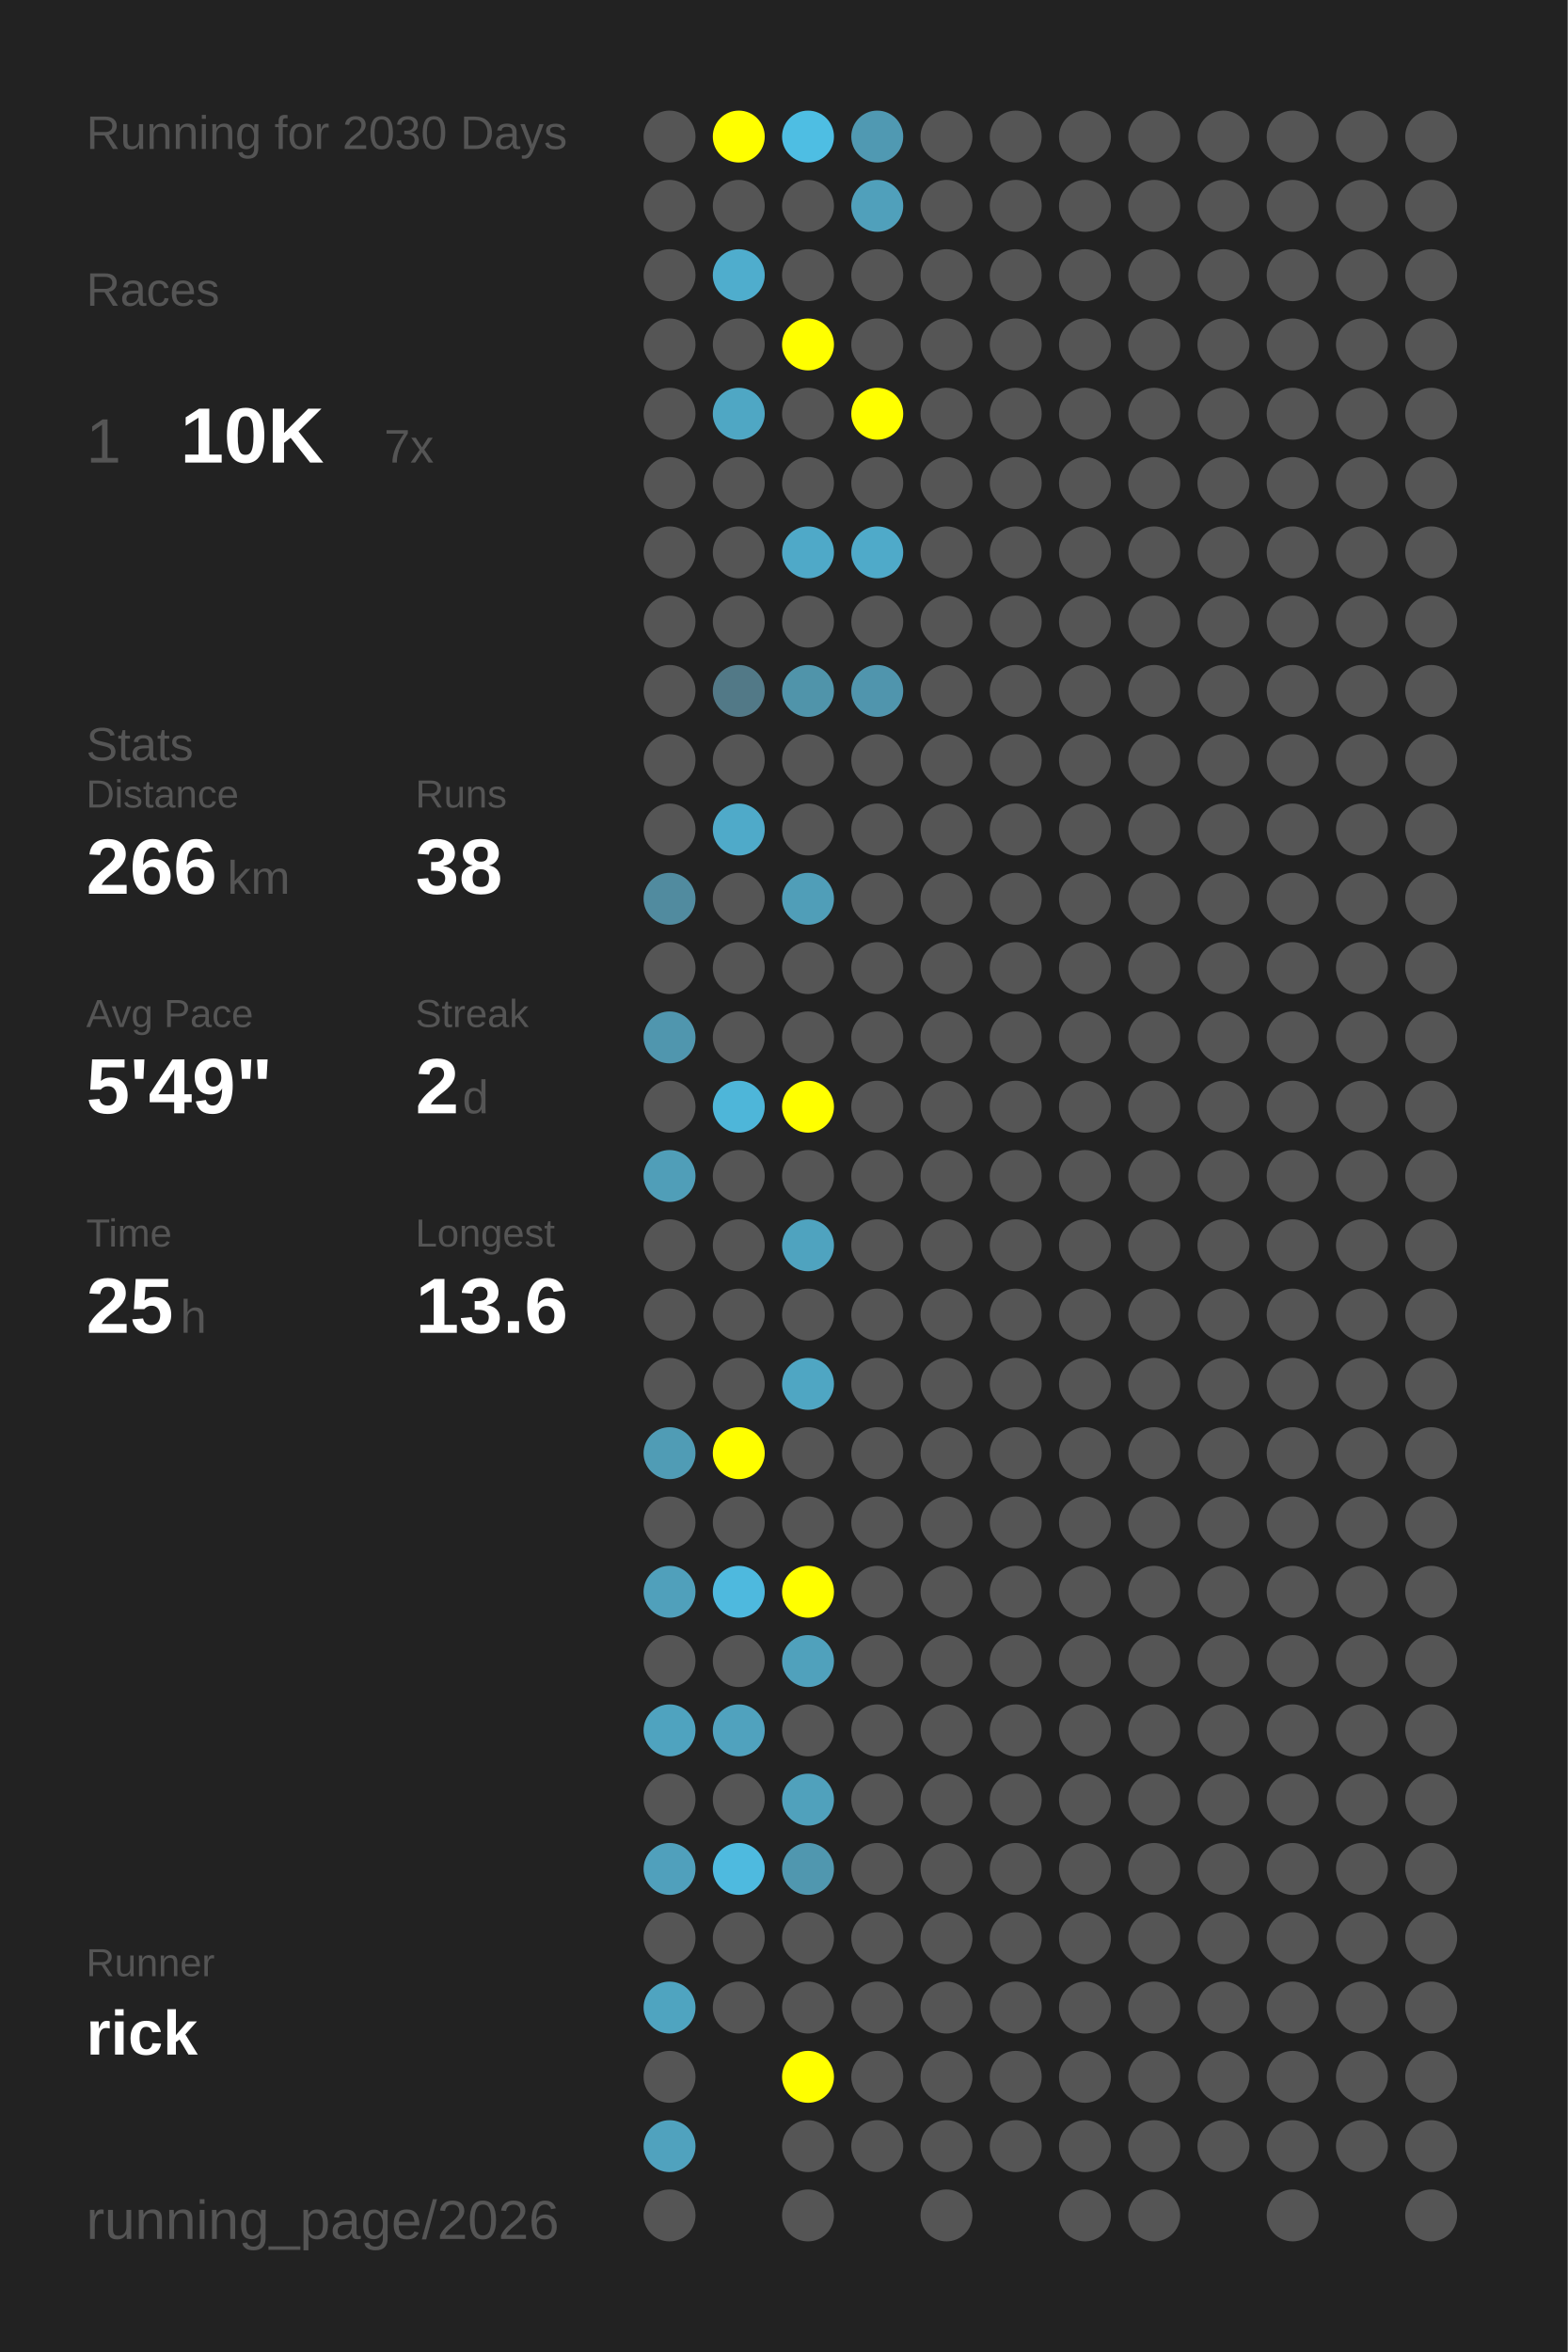
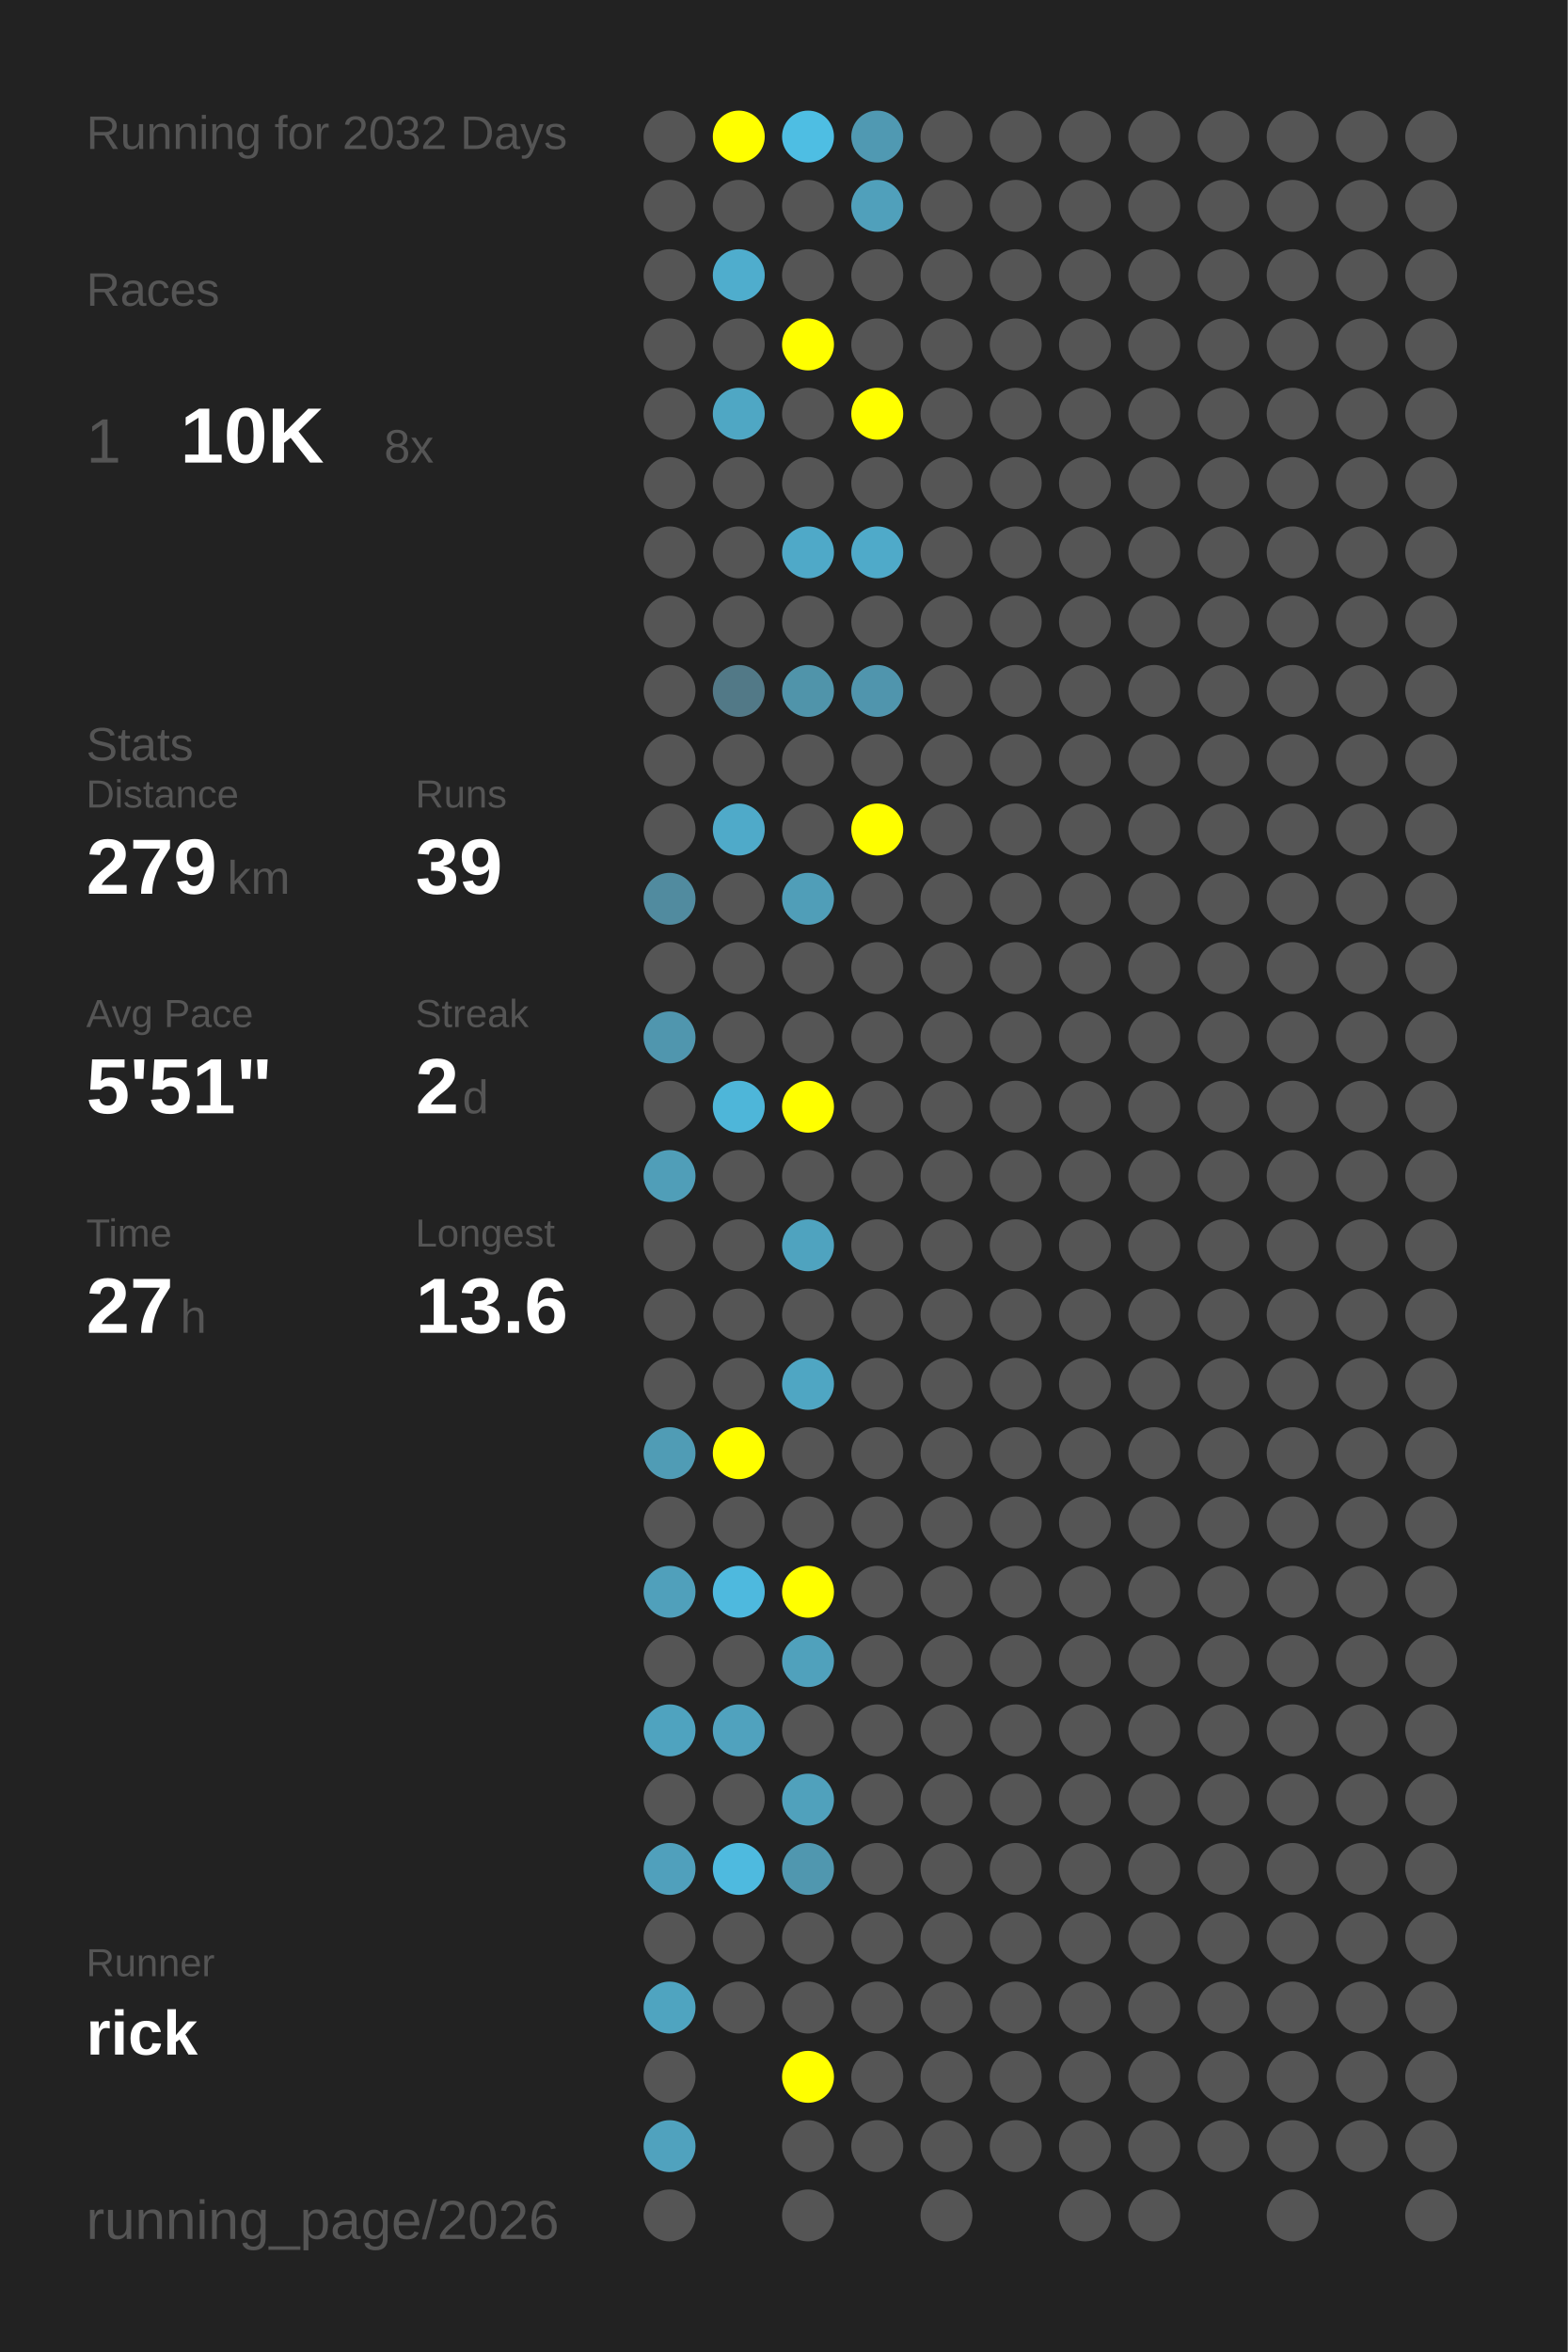
<svg xmlns="http://www.w3.org/2000/svg" baseProfile="full" height="300mm" version="1.1" viewBox="0,0,200,300" width="200mm">
  <defs />
  <rect fill="#222222" height="300" width="200" x="0" y="0" />
-   <text fill="#555555" style="font-size:6px; font-family:Arial;" x="11" y="19">Running for 2030 Days</text>
+   <text fill="#555555" style="font-size:6px; font-family:Arial;" x="11" y="19">Running for 2032 Days</text>
  <text fill="#555555" style="font-size:6px; font-family:Arial;" x="11" y="39">Races</text>
  <text fill="#555555" style="font-size:8px; font-family:Arial;" x="11" y="59">1</text>
  <text fill="#FFFFFF" style="font-size:10px; font-family:Arial; font-weight:bold;" x="23" y="59">10K</text>
-   <text fill="#555555" style="font-size:6px; font-family:Arial;" x="49" y="59">7x</text>
+   <text fill="#555555" style="font-size:6px; font-family:Arial;" x="49" y="59">8x</text>
  <text fill="#555555" style="font-size:6px; font-family:Arial;" x="11" y="97">Stats</text>
  <text fill="#555555" style="font-size:5px; font-family:Arial;" x="11" y="103">Distance</text>
-   <text fill="#FFFFFF" style="font-size:10px; font-family:Arial; font-weight:bold;" x="11" y="114">266</text>
+   <text fill="#FFFFFF" style="font-size:10px; font-family:Arial; font-weight:bold;" x="11" y="114">279</text>
  <text fill="#555555" style="font-size:6px; font-family:Arial;" x="29" y="114">km</text>
  <text fill="#555555" style="font-size:5px; font-family:Arial;" x="53" y="103">Runs</text>
-   <text fill="#FFFFFF" style="font-size:10px; font-family:Arial; font-weight:bold;" x="53" y="114">38</text>
+   <text fill="#FFFFFF" style="font-size:10px; font-family:Arial; font-weight:bold;" x="53" y="114">39</text>
  <text fill="#555555" style="font-size:5px; font-family:Arial;" x="11" y="131">Avg Pace</text>
-   <text fill="#FFFFFF" style="font-size:10px; font-family:Arial; font-weight:bold;" x="11" y="142">5'49"</text>
+   <text fill="#FFFFFF" style="font-size:10px; font-family:Arial; font-weight:bold;" x="11" y="142">5'51"</text>
  <text fill="#555555" style="font-size:5px; font-family:Arial;" x="53" y="131">Streak</text>
  <text fill="#FFFFFF" style="font-size:10px; font-family:Arial; font-weight:bold;" x="53" y="142">2</text>
  <text fill="#555555" style="font-size:6px; font-family:Arial;" x="59" y="142">d</text>
  <text fill="#555555" style="font-size:5px; font-family:Arial;" x="11" y="159">Time</text>
-   <text fill="#FFFFFF" style="font-size:10px; font-family:Arial; font-weight:bold;" x="11" y="170">25</text>
+   <text fill="#FFFFFF" style="font-size:10px; font-family:Arial; font-weight:bold;" x="11" y="170">27</text>
  <text fill="#555555" style="font-size:6px; font-family:Arial;" x="23" y="170">h</text>
  <text fill="#555555" style="font-size:5px; font-family:Arial;" x="53" y="159">Longest</text>
  <text fill="#FFFFFF" style="font-size:10px; font-family:Arial; font-weight:bold;" x="53" y="170">13.6</text>
  <text fill="#555555" style="font-size:5px; font-family:Arial;" x="11" y="252.065">Runner</text>
  <text fill="#FFFFFF" style="font-size:8px; font-family:Arial; font-weight:bold;" x="11" y="262.065">rick</text>
  <text fill="#555555" style="font-size:7px; font-family:Arial;" x="11" y="285.581">running_page/2026</text>
  <circle cx="85.417" cy="17.419" fill="#555555" r="3.312" />
  <circle cx="85.417" cy="26.258" fill="#555555" r="3.312" />
  <circle cx="85.417" cy="35.097" fill="#555555" r="3.312" />
  <circle cx="85.417" cy="43.935" fill="#555555" r="3.312" />
  <circle cx="85.417" cy="52.774" fill="#555555" r="3.312" />
  <circle cx="85.417" cy="61.613" fill="#555555" r="3.312" />
  <circle cx="85.417" cy="70.452" fill="#555555" r="3.312" />
  <circle cx="85.417" cy="79.29" fill="#555555" r="3.312" />
  <circle cx="85.417" cy="88.129" fill="#555555" r="3.312" />
  <circle cx="85.417" cy="96.968" fill="#555555" r="3.312" />
  <circle cx="85.417" cy="105.806" fill="#555555" r="3.312" />
  <circle cx="85.417" cy="114.645" fill="#518b9f" r="3.312" />
  <circle cx="85.417" cy="123.484" fill="#555555" r="3.312" />
  <circle cx="85.417" cy="132.323" fill="#5096ae" r="3.312" />
  <circle cx="85.417" cy="141.161" fill="#555555" r="3.312" />
  <circle cx="85.417" cy="150" fill="#509eb8" r="3.312" />
  <circle cx="85.417" cy="158.839" fill="#555555" r="3.312" />
  <circle cx="85.417" cy="167.677" fill="#555555" r="3.312" />
  <circle cx="85.417" cy="176.516" fill="#555555" r="3.312" />
  <circle cx="85.417" cy="185.355" fill="#509cb5" r="3.312" />
  <circle cx="85.417" cy="194.194" fill="#555555" r="3.312" />
  <circle cx="85.417" cy="203.032" fill="#50a0bb" r="3.312" />
  <circle cx="85.417" cy="211.871" fill="#555555" r="3.312" />
  <circle cx="85.417" cy="220.71" fill="#4fa3bf" r="3.312" />
  <circle cx="85.417" cy="229.548" fill="#555555" r="3.312" />
  <circle cx="85.417" cy="238.387" fill="#50a0bc" r="3.312" />
  <circle cx="85.417" cy="247.226" fill="#555555" r="3.312" />
  <circle cx="85.417" cy="256.065" fill="#4fa4c0" r="3.312" />
  <circle cx="85.417" cy="264.903" fill="#555555" r="3.312" />
  <circle cx="85.417" cy="273.742" fill="#50a2be" r="3.312" />
  <circle cx="85.417" cy="282.581" fill="#555555" r="3.312" />
  <circle cx="94.25" cy="17.419" fill="#FFFF00" r="3.312" />
  <circle cx="94.25" cy="26.258" fill="#555555" r="3.312" />
  <circle cx="94.25" cy="35.097" fill="#4fadcd" r="3.312" />
  <circle cx="94.25" cy="43.935" fill="#555555" r="3.312" />
  <circle cx="94.25" cy="52.774" fill="#4fa7c4" r="3.312" />
  <circle cx="94.25" cy="61.613" fill="#555555" r="3.312" />
  <circle cx="94.25" cy="70.452" fill="#555555" r="3.312" />
  <circle cx="94.25" cy="79.29" fill="#555555" r="3.312" />
  <circle cx="94.25" cy="88.129" fill="#527987" r="3.312" />
  <circle cx="94.25" cy="96.968" fill="#555555" r="3.312" />
  <circle cx="94.25" cy="105.806" fill="#4faac9" r="3.312" />
  <circle cx="94.25" cy="114.645" fill="#555555" r="3.312" />
  <circle cx="94.25" cy="123.484" fill="#555555" r="3.312" />
  <circle cx="94.25" cy="132.323" fill="#555555" r="3.312" />
  <circle cx="94.25" cy="141.161" fill="#4eb6d9" r="3.312" />
  <circle cx="94.25" cy="150" fill="#555555" r="3.312" />
  <circle cx="94.25" cy="158.839" fill="#555555" r="3.312" />
  <circle cx="94.25" cy="167.677" fill="#555555" r="3.312" />
  <circle cx="94.25" cy="176.516" fill="#555555" r="3.312" />
  <circle cx="94.25" cy="185.355" fill="#FFFF00" r="3.312" />
  <circle cx="94.25" cy="194.194" fill="#555555" r="3.312" />
  <circle cx="94.25" cy="203.032" fill="#4eb9de" r="3.312" />
  <circle cx="94.25" cy="211.871" fill="#555555" r="3.312" />
  <circle cx="94.25" cy="220.71" fill="#50a2be" r="3.312" />
  <circle cx="94.25" cy="229.548" fill="#555555" r="3.312" />
  <circle cx="94.25" cy="238.387" fill="#4ebadf" r="3.312" />
  <circle cx="94.25" cy="247.226" fill="#555555" r="3.312" />
  <circle cx="94.25" cy="256.065" fill="#555555" r="3.312" />
  <circle cx="103.083" cy="17.419" fill="#4ebee3" r="3.312" />
  <circle cx="103.083" cy="26.258" fill="#555555" r="3.312" />
  <circle cx="103.083" cy="35.097" fill="#555555" r="3.312" />
  <circle cx="103.083" cy="43.935" fill="#FFFF00" r="3.312" />
  <circle cx="103.083" cy="52.774" fill="#555555" r="3.312" />
  <circle cx="103.083" cy="61.613" fill="#555555" r="3.312" />
  <circle cx="103.083" cy="70.452" fill="#4fa9c8" r="3.312" />
  <circle cx="103.083" cy="79.29" fill="#555555" r="3.312" />
  <circle cx="103.083" cy="88.129" fill="#5094aa" r="3.312" />
  <circle cx="103.083" cy="96.968" fill="#555555" r="3.312" />
  <circle cx="103.083" cy="105.806" fill="#555555" r="3.312" />
  <circle cx="103.083" cy="114.645" fill="#509eb8" r="3.312" />
  <circle cx="103.083" cy="123.484" fill="#555555" r="3.312" />
  <circle cx="103.083" cy="132.323" fill="#555555" r="3.312" />
  <circle cx="103.083" cy="141.161" fill="#FFFF00" r="3.312" />
  <circle cx="103.083" cy="150" fill="#555555" r="3.312" />
  <circle cx="103.083" cy="158.839" fill="#4fa3bf" r="3.312" />
  <circle cx="103.083" cy="167.677" fill="#555555" r="3.312" />
  <circle cx="103.083" cy="176.516" fill="#4fa6c3" r="3.312" />
  <circle cx="103.083" cy="185.355" fill="#555555" r="3.312" />
  <circle cx="103.083" cy="194.194" fill="#555555" r="3.312" />
  <circle cx="103.083" cy="203.032" fill="#FFFF00" r="3.312" />
  <circle cx="103.083" cy="211.871" fill="#50a1bc" r="3.312" />
  <circle cx="103.083" cy="220.71" fill="#555555" r="3.312" />
  <circle cx="103.083" cy="229.548" fill="#50a1bc" r="3.312" />
  <circle cx="103.083" cy="238.387" fill="#5097af" r="3.312" />
  <circle cx="103.083" cy="247.226" fill="#555555" r="3.312" />
  <circle cx="103.083" cy="256.065" fill="#555555" r="3.312" />
  <circle cx="103.083" cy="264.903" fill="#FFFF00" r="3.312" />
  <circle cx="103.083" cy="273.742" fill="#555555" r="3.312" />
  <circle cx="103.083" cy="282.581" fill="#555555" r="3.312" />
  <circle cx="111.917" cy="17.419" fill="#5099b2" r="3.312" />
  <circle cx="111.917" cy="26.258" fill="#50a0bb" r="3.312" />
  <circle cx="111.917" cy="35.097" fill="#555555" r="3.312" />
  <circle cx="111.917" cy="43.935" fill="#555555" r="3.312" />
  <circle cx="111.917" cy="52.774" fill="#FFFF00" r="3.312" />
  <circle cx="111.917" cy="61.613" fill="#555555" r="3.312" />
  <circle cx="111.917" cy="70.452" fill="#4faac9" r="3.312" />
  <circle cx="111.917" cy="79.29" fill="#555555" r="3.312" />
  <circle cx="111.917" cy="88.129" fill="#5095ad" r="3.312" />
  <circle cx="111.917" cy="96.968" fill="#555555" r="3.312" />
-   <circle cx="111.917" cy="105.806" fill="#555555" r="3.312" />
+   <circle cx="111.917" cy="105.806" fill="#FFFF00" r="3.312" />
  <circle cx="111.917" cy="114.645" fill="#555555" r="3.312" />
  <circle cx="111.917" cy="123.484" fill="#555555" r="3.312" />
  <circle cx="111.917" cy="132.323" fill="#555555" r="3.312" />
  <circle cx="111.917" cy="141.161" fill="#555555" r="3.312" />
  <circle cx="111.917" cy="150" fill="#555555" r="3.312" />
  <circle cx="111.917" cy="158.839" fill="#555555" r="3.312" />
  <circle cx="111.917" cy="167.677" fill="#555555" r="3.312" />
  <circle cx="111.917" cy="176.516" fill="#555555" r="3.312" />
  <circle cx="111.917" cy="185.355" fill="#555555" r="3.312" />
  <circle cx="111.917" cy="194.194" fill="#555555" r="3.312" />
  <circle cx="111.917" cy="203.032" fill="#555555" r="3.312" />
  <circle cx="111.917" cy="211.871" fill="#555555" r="3.312" />
  <circle cx="111.917" cy="220.71" fill="#555555" r="3.312" />
  <circle cx="111.917" cy="229.548" fill="#555555" r="3.312" />
  <circle cx="111.917" cy="238.387" fill="#555555" r="3.312" />
  <circle cx="111.917" cy="247.226" fill="#555555" r="3.312" />
  <circle cx="111.917" cy="256.065" fill="#555555" r="3.312" />
  <circle cx="111.917" cy="264.903" fill="#555555" r="3.312" />
  <circle cx="111.917" cy="273.742" fill="#555555" r="3.312" />
  <circle cx="120.75" cy="17.419" fill="#555555" r="3.312" />
  <circle cx="120.75" cy="26.258" fill="#555555" r="3.312" />
  <circle cx="120.75" cy="35.097" fill="#555555" r="3.312" />
  <circle cx="120.75" cy="43.935" fill="#555555" r="3.312" />
  <circle cx="120.75" cy="52.774" fill="#555555" r="3.312" />
  <circle cx="120.75" cy="61.613" fill="#555555" r="3.312" />
  <circle cx="120.75" cy="70.452" fill="#555555" r="3.312" />
  <circle cx="120.75" cy="79.29" fill="#555555" r="3.312" />
  <circle cx="120.75" cy="88.129" fill="#555555" r="3.312" />
  <circle cx="120.75" cy="96.968" fill="#555555" r="3.312" />
  <circle cx="120.75" cy="105.806" fill="#555555" r="3.312" />
  <circle cx="120.75" cy="114.645" fill="#555555" r="3.312" />
  <circle cx="120.75" cy="123.484" fill="#555555" r="3.312" />
  <circle cx="120.75" cy="132.323" fill="#555555" r="3.312" />
  <circle cx="120.75" cy="141.161" fill="#555555" r="3.312" />
  <circle cx="120.75" cy="150" fill="#555555" r="3.312" />
  <circle cx="120.75" cy="158.839" fill="#555555" r="3.312" />
  <circle cx="120.75" cy="167.677" fill="#555555" r="3.312" />
  <circle cx="120.75" cy="176.516" fill="#555555" r="3.312" />
  <circle cx="120.75" cy="185.355" fill="#555555" r="3.312" />
  <circle cx="120.75" cy="194.194" fill="#555555" r="3.312" />
  <circle cx="120.75" cy="203.032" fill="#555555" r="3.312" />
  <circle cx="120.75" cy="211.871" fill="#555555" r="3.312" />
  <circle cx="120.75" cy="220.71" fill="#555555" r="3.312" />
  <circle cx="120.75" cy="229.548" fill="#555555" r="3.312" />
  <circle cx="120.75" cy="238.387" fill="#555555" r="3.312" />
  <circle cx="120.75" cy="247.226" fill="#555555" r="3.312" />
  <circle cx="120.75" cy="256.065" fill="#555555" r="3.312" />
  <circle cx="120.75" cy="264.903" fill="#555555" r="3.312" />
  <circle cx="120.75" cy="273.742" fill="#555555" r="3.312" />
  <circle cx="120.75" cy="282.581" fill="#555555" r="3.312" />
  <circle cx="129.583" cy="17.419" fill="#555555" r="3.312" />
  <circle cx="129.583" cy="26.258" fill="#555555" r="3.312" />
  <circle cx="129.583" cy="35.097" fill="#555555" r="3.312" />
  <circle cx="129.583" cy="43.935" fill="#555555" r="3.312" />
  <circle cx="129.583" cy="52.774" fill="#555555" r="3.312" />
  <circle cx="129.583" cy="61.613" fill="#555555" r="3.312" />
  <circle cx="129.583" cy="70.452" fill="#555555" r="3.312" />
  <circle cx="129.583" cy="79.29" fill="#555555" r="3.312" />
  <circle cx="129.583" cy="88.129" fill="#555555" r="3.312" />
  <circle cx="129.583" cy="96.968" fill="#555555" r="3.312" />
  <circle cx="129.583" cy="105.806" fill="#555555" r="3.312" />
  <circle cx="129.583" cy="114.645" fill="#555555" r="3.312" />
  <circle cx="129.583" cy="123.484" fill="#555555" r="3.312" />
  <circle cx="129.583" cy="132.323" fill="#555555" r="3.312" />
  <circle cx="129.583" cy="141.161" fill="#555555" r="3.312" />
  <circle cx="129.583" cy="150" fill="#555555" r="3.312" />
  <circle cx="129.583" cy="158.839" fill="#555555" r="3.312" />
  <circle cx="129.583" cy="167.677" fill="#555555" r="3.312" />
  <circle cx="129.583" cy="176.516" fill="#555555" r="3.312" />
  <circle cx="129.583" cy="185.355" fill="#555555" r="3.312" />
  <circle cx="129.583" cy="194.194" fill="#555555" r="3.312" />
  <circle cx="129.583" cy="203.032" fill="#555555" r="3.312" />
  <circle cx="129.583" cy="211.871" fill="#555555" r="3.312" />
  <circle cx="129.583" cy="220.71" fill="#555555" r="3.312" />
  <circle cx="129.583" cy="229.548" fill="#555555" r="3.312" />
  <circle cx="129.583" cy="238.387" fill="#555555" r="3.312" />
  <circle cx="129.583" cy="247.226" fill="#555555" r="3.312" />
  <circle cx="129.583" cy="256.065" fill="#555555" r="3.312" />
  <circle cx="129.583" cy="264.903" fill="#555555" r="3.312" />
  <circle cx="129.583" cy="273.742" fill="#555555" r="3.312" />
  <circle cx="138.417" cy="17.419" fill="#555555" r="3.312" />
  <circle cx="138.417" cy="26.258" fill="#555555" r="3.312" />
  <circle cx="138.417" cy="35.097" fill="#555555" r="3.312" />
  <circle cx="138.417" cy="43.935" fill="#555555" r="3.312" />
  <circle cx="138.417" cy="52.774" fill="#555555" r="3.312" />
  <circle cx="138.417" cy="61.613" fill="#555555" r="3.312" />
  <circle cx="138.417" cy="70.452" fill="#555555" r="3.312" />
  <circle cx="138.417" cy="79.29" fill="#555555" r="3.312" />
  <circle cx="138.417" cy="88.129" fill="#555555" r="3.312" />
  <circle cx="138.417" cy="96.968" fill="#555555" r="3.312" />
  <circle cx="138.417" cy="105.806" fill="#555555" r="3.312" />
  <circle cx="138.417" cy="114.645" fill="#555555" r="3.312" />
  <circle cx="138.417" cy="123.484" fill="#555555" r="3.312" />
  <circle cx="138.417" cy="132.323" fill="#555555" r="3.312" />
  <circle cx="138.417" cy="141.161" fill="#555555" r="3.312" />
  <circle cx="138.417" cy="150" fill="#555555" r="3.312" />
  <circle cx="138.417" cy="158.839" fill="#555555" r="3.312" />
  <circle cx="138.417" cy="167.677" fill="#555555" r="3.312" />
  <circle cx="138.417" cy="176.516" fill="#555555" r="3.312" />
  <circle cx="138.417" cy="185.355" fill="#555555" r="3.312" />
  <circle cx="138.417" cy="194.194" fill="#555555" r="3.312" />
  <circle cx="138.417" cy="203.032" fill="#555555" r="3.312" />
  <circle cx="138.417" cy="211.871" fill="#555555" r="3.312" />
  <circle cx="138.417" cy="220.71" fill="#555555" r="3.312" />
  <circle cx="138.417" cy="229.548" fill="#555555" r="3.312" />
  <circle cx="138.417" cy="238.387" fill="#555555" r="3.312" />
  <circle cx="138.417" cy="247.226" fill="#555555" r="3.312" />
  <circle cx="138.417" cy="256.065" fill="#555555" r="3.312" />
  <circle cx="138.417" cy="264.903" fill="#555555" r="3.312" />
  <circle cx="138.417" cy="273.742" fill="#555555" r="3.312" />
  <circle cx="138.417" cy="282.581" fill="#555555" r="3.312" />
  <circle cx="147.25" cy="17.419" fill="#555555" r="3.312" />
  <circle cx="147.25" cy="26.258" fill="#555555" r="3.312" />
  <circle cx="147.25" cy="35.097" fill="#555555" r="3.312" />
  <circle cx="147.25" cy="43.935" fill="#555555" r="3.312" />
  <circle cx="147.25" cy="52.774" fill="#555555" r="3.312" />
  <circle cx="147.25" cy="61.613" fill="#555555" r="3.312" />
  <circle cx="147.25" cy="70.452" fill="#555555" r="3.312" />
  <circle cx="147.25" cy="79.29" fill="#555555" r="3.312" />
  <circle cx="147.25" cy="88.129" fill="#555555" r="3.312" />
  <circle cx="147.25" cy="96.968" fill="#555555" r="3.312" />
  <circle cx="147.25" cy="105.806" fill="#555555" r="3.312" />
  <circle cx="147.25" cy="114.645" fill="#555555" r="3.312" />
  <circle cx="147.25" cy="123.484" fill="#555555" r="3.312" />
  <circle cx="147.25" cy="132.323" fill="#555555" r="3.312" />
  <circle cx="147.25" cy="141.161" fill="#555555" r="3.312" />
  <circle cx="147.25" cy="150" fill="#555555" r="3.312" />
  <circle cx="147.25" cy="158.839" fill="#555555" r="3.312" />
  <circle cx="147.25" cy="167.677" fill="#555555" r="3.312" />
  <circle cx="147.25" cy="176.516" fill="#555555" r="3.312" />
  <circle cx="147.25" cy="185.355" fill="#555555" r="3.312" />
  <circle cx="147.25" cy="194.194" fill="#555555" r="3.312" />
  <circle cx="147.25" cy="203.032" fill="#555555" r="3.312" />
  <circle cx="147.25" cy="211.871" fill="#555555" r="3.312" />
  <circle cx="147.25" cy="220.71" fill="#555555" r="3.312" />
  <circle cx="147.25" cy="229.548" fill="#555555" r="3.312" />
  <circle cx="147.25" cy="238.387" fill="#555555" r="3.312" />
  <circle cx="147.25" cy="247.226" fill="#555555" r="3.312" />
  <circle cx="147.25" cy="256.065" fill="#555555" r="3.312" />
  <circle cx="147.25" cy="264.903" fill="#555555" r="3.312" />
  <circle cx="147.25" cy="273.742" fill="#555555" r="3.312" />
  <circle cx="147.25" cy="282.581" fill="#555555" r="3.312" />
  <circle cx="156.083" cy="17.419" fill="#555555" r="3.312" />
  <circle cx="156.083" cy="26.258" fill="#555555" r="3.312" />
  <circle cx="156.083" cy="35.097" fill="#555555" r="3.312" />
  <circle cx="156.083" cy="43.935" fill="#555555" r="3.312" />
  <circle cx="156.083" cy="52.774" fill="#555555" r="3.312" />
  <circle cx="156.083" cy="61.613" fill="#555555" r="3.312" />
  <circle cx="156.083" cy="70.452" fill="#555555" r="3.312" />
  <circle cx="156.083" cy="79.29" fill="#555555" r="3.312" />
  <circle cx="156.083" cy="88.129" fill="#555555" r="3.312" />
  <circle cx="156.083" cy="96.968" fill="#555555" r="3.312" />
  <circle cx="156.083" cy="105.806" fill="#555555" r="3.312" />
  <circle cx="156.083" cy="114.645" fill="#555555" r="3.312" />
  <circle cx="156.083" cy="123.484" fill="#555555" r="3.312" />
  <circle cx="156.083" cy="132.323" fill="#555555" r="3.312" />
  <circle cx="156.083" cy="141.161" fill="#555555" r="3.312" />
  <circle cx="156.083" cy="150" fill="#555555" r="3.312" />
  <circle cx="156.083" cy="158.839" fill="#555555" r="3.312" />
  <circle cx="156.083" cy="167.677" fill="#555555" r="3.312" />
  <circle cx="156.083" cy="176.516" fill="#555555" r="3.312" />
  <circle cx="156.083" cy="185.355" fill="#555555" r="3.312" />
  <circle cx="156.083" cy="194.194" fill="#555555" r="3.312" />
  <circle cx="156.083" cy="203.032" fill="#555555" r="3.312" />
  <circle cx="156.083" cy="211.871" fill="#555555" r="3.312" />
  <circle cx="156.083" cy="220.71" fill="#555555" r="3.312" />
  <circle cx="156.083" cy="229.548" fill="#555555" r="3.312" />
  <circle cx="156.083" cy="238.387" fill="#555555" r="3.312" />
  <circle cx="156.083" cy="247.226" fill="#555555" r="3.312" />
  <circle cx="156.083" cy="256.065" fill="#555555" r="3.312" />
  <circle cx="156.083" cy="264.903" fill="#555555" r="3.312" />
  <circle cx="156.083" cy="273.742" fill="#555555" r="3.312" />
  <circle cx="164.917" cy="17.419" fill="#555555" r="3.312" />
  <circle cx="164.917" cy="26.258" fill="#555555" r="3.312" />
  <circle cx="164.917" cy="35.097" fill="#555555" r="3.312" />
  <circle cx="164.917" cy="43.935" fill="#555555" r="3.312" />
  <circle cx="164.917" cy="52.774" fill="#555555" r="3.312" />
  <circle cx="164.917" cy="61.613" fill="#555555" r="3.312" />
  <circle cx="164.917" cy="70.452" fill="#555555" r="3.312" />
  <circle cx="164.917" cy="79.29" fill="#555555" r="3.312" />
  <circle cx="164.917" cy="88.129" fill="#555555" r="3.312" />
  <circle cx="164.917" cy="96.968" fill="#555555" r="3.312" />
  <circle cx="164.917" cy="105.806" fill="#555555" r="3.312" />
  <circle cx="164.917" cy="114.645" fill="#555555" r="3.312" />
  <circle cx="164.917" cy="123.484" fill="#555555" r="3.312" />
  <circle cx="164.917" cy="132.323" fill="#555555" r="3.312" />
  <circle cx="164.917" cy="141.161" fill="#555555" r="3.312" />
  <circle cx="164.917" cy="150" fill="#555555" r="3.312" />
  <circle cx="164.917" cy="158.839" fill="#555555" r="3.312" />
  <circle cx="164.917" cy="167.677" fill="#555555" r="3.312" />
  <circle cx="164.917" cy="176.516" fill="#555555" r="3.312" />
  <circle cx="164.917" cy="185.355" fill="#555555" r="3.312" />
  <circle cx="164.917" cy="194.194" fill="#555555" r="3.312" />
  <circle cx="164.917" cy="203.032" fill="#555555" r="3.312" />
  <circle cx="164.917" cy="211.871" fill="#555555" r="3.312" />
  <circle cx="164.917" cy="220.71" fill="#555555" r="3.312" />
  <circle cx="164.917" cy="229.548" fill="#555555" r="3.312" />
  <circle cx="164.917" cy="238.387" fill="#555555" r="3.312" />
  <circle cx="164.917" cy="247.226" fill="#555555" r="3.312" />
  <circle cx="164.917" cy="256.065" fill="#555555" r="3.312" />
  <circle cx="164.917" cy="264.903" fill="#555555" r="3.312" />
  <circle cx="164.917" cy="273.742" fill="#555555" r="3.312" />
  <circle cx="164.917" cy="282.581" fill="#555555" r="3.312" />
  <circle cx="173.75" cy="17.419" fill="#555555" r="3.312" />
  <circle cx="173.75" cy="26.258" fill="#555555" r="3.312" />
  <circle cx="173.75" cy="35.097" fill="#555555" r="3.312" />
  <circle cx="173.75" cy="43.935" fill="#555555" r="3.312" />
  <circle cx="173.75" cy="52.774" fill="#555555" r="3.312" />
  <circle cx="173.75" cy="61.613" fill="#555555" r="3.312" />
  <circle cx="173.75" cy="70.452" fill="#555555" r="3.312" />
  <circle cx="173.75" cy="79.29" fill="#555555" r="3.312" />
  <circle cx="173.75" cy="88.129" fill="#555555" r="3.312" />
  <circle cx="173.75" cy="96.968" fill="#555555" r="3.312" />
  <circle cx="173.75" cy="105.806" fill="#555555" r="3.312" />
  <circle cx="173.75" cy="114.645" fill="#555555" r="3.312" />
  <circle cx="173.75" cy="123.484" fill="#555555" r="3.312" />
  <circle cx="173.75" cy="132.323" fill="#555555" r="3.312" />
  <circle cx="173.75" cy="141.161" fill="#555555" r="3.312" />
  <circle cx="173.75" cy="150" fill="#555555" r="3.312" />
  <circle cx="173.75" cy="158.839" fill="#555555" r="3.312" />
  <circle cx="173.75" cy="167.677" fill="#555555" r="3.312" />
  <circle cx="173.75" cy="176.516" fill="#555555" r="3.312" />
  <circle cx="173.75" cy="185.355" fill="#555555" r="3.312" />
  <circle cx="173.75" cy="194.194" fill="#555555" r="3.312" />
  <circle cx="173.75" cy="203.032" fill="#555555" r="3.312" />
  <circle cx="173.75" cy="211.871" fill="#555555" r="3.312" />
  <circle cx="173.75" cy="220.71" fill="#555555" r="3.312" />
  <circle cx="173.75" cy="229.548" fill="#555555" r="3.312" />
  <circle cx="173.75" cy="238.387" fill="#555555" r="3.312" />
  <circle cx="173.75" cy="247.226" fill="#555555" r="3.312" />
  <circle cx="173.75" cy="256.065" fill="#555555" r="3.312" />
  <circle cx="173.75" cy="264.903" fill="#555555" r="3.312" />
  <circle cx="173.75" cy="273.742" fill="#555555" r="3.312" />
  <circle cx="182.583" cy="17.419" fill="#555555" r="3.312" />
  <circle cx="182.583" cy="26.258" fill="#555555" r="3.312" />
  <circle cx="182.583" cy="35.097" fill="#555555" r="3.312" />
  <circle cx="182.583" cy="43.935" fill="#555555" r="3.312" />
  <circle cx="182.583" cy="52.774" fill="#555555" r="3.312" />
  <circle cx="182.583" cy="61.613" fill="#555555" r="3.312" />
  <circle cx="182.583" cy="70.452" fill="#555555" r="3.312" />
  <circle cx="182.583" cy="79.29" fill="#555555" r="3.312" />
  <circle cx="182.583" cy="88.129" fill="#555555" r="3.312" />
  <circle cx="182.583" cy="96.968" fill="#555555" r="3.312" />
  <circle cx="182.583" cy="105.806" fill="#555555" r="3.312" />
  <circle cx="182.583" cy="114.645" fill="#555555" r="3.312" />
  <circle cx="182.583" cy="123.484" fill="#555555" r="3.312" />
  <circle cx="182.583" cy="132.323" fill="#555555" r="3.312" />
  <circle cx="182.583" cy="141.161" fill="#555555" r="3.312" />
  <circle cx="182.583" cy="150" fill="#555555" r="3.312" />
  <circle cx="182.583" cy="158.839" fill="#555555" r="3.312" />
  <circle cx="182.583" cy="167.677" fill="#555555" r="3.312" />
  <circle cx="182.583" cy="176.516" fill="#555555" r="3.312" />
  <circle cx="182.583" cy="185.355" fill="#555555" r="3.312" />
  <circle cx="182.583" cy="194.194" fill="#555555" r="3.312" />
  <circle cx="182.583" cy="203.032" fill="#555555" r="3.312" />
  <circle cx="182.583" cy="211.871" fill="#555555" r="3.312" />
  <circle cx="182.583" cy="220.71" fill="#555555" r="3.312" />
  <circle cx="182.583" cy="229.548" fill="#555555" r="3.312" />
  <circle cx="182.583" cy="238.387" fill="#555555" r="3.312" />
  <circle cx="182.583" cy="247.226" fill="#555555" r="3.312" />
  <circle cx="182.583" cy="256.065" fill="#555555" r="3.312" />
  <circle cx="182.583" cy="264.903" fill="#555555" r="3.312" />
  <circle cx="182.583" cy="273.742" fill="#555555" r="3.312" />
  <circle cx="182.583" cy="282.581" fill="#555555" r="3.312" />
</svg>
